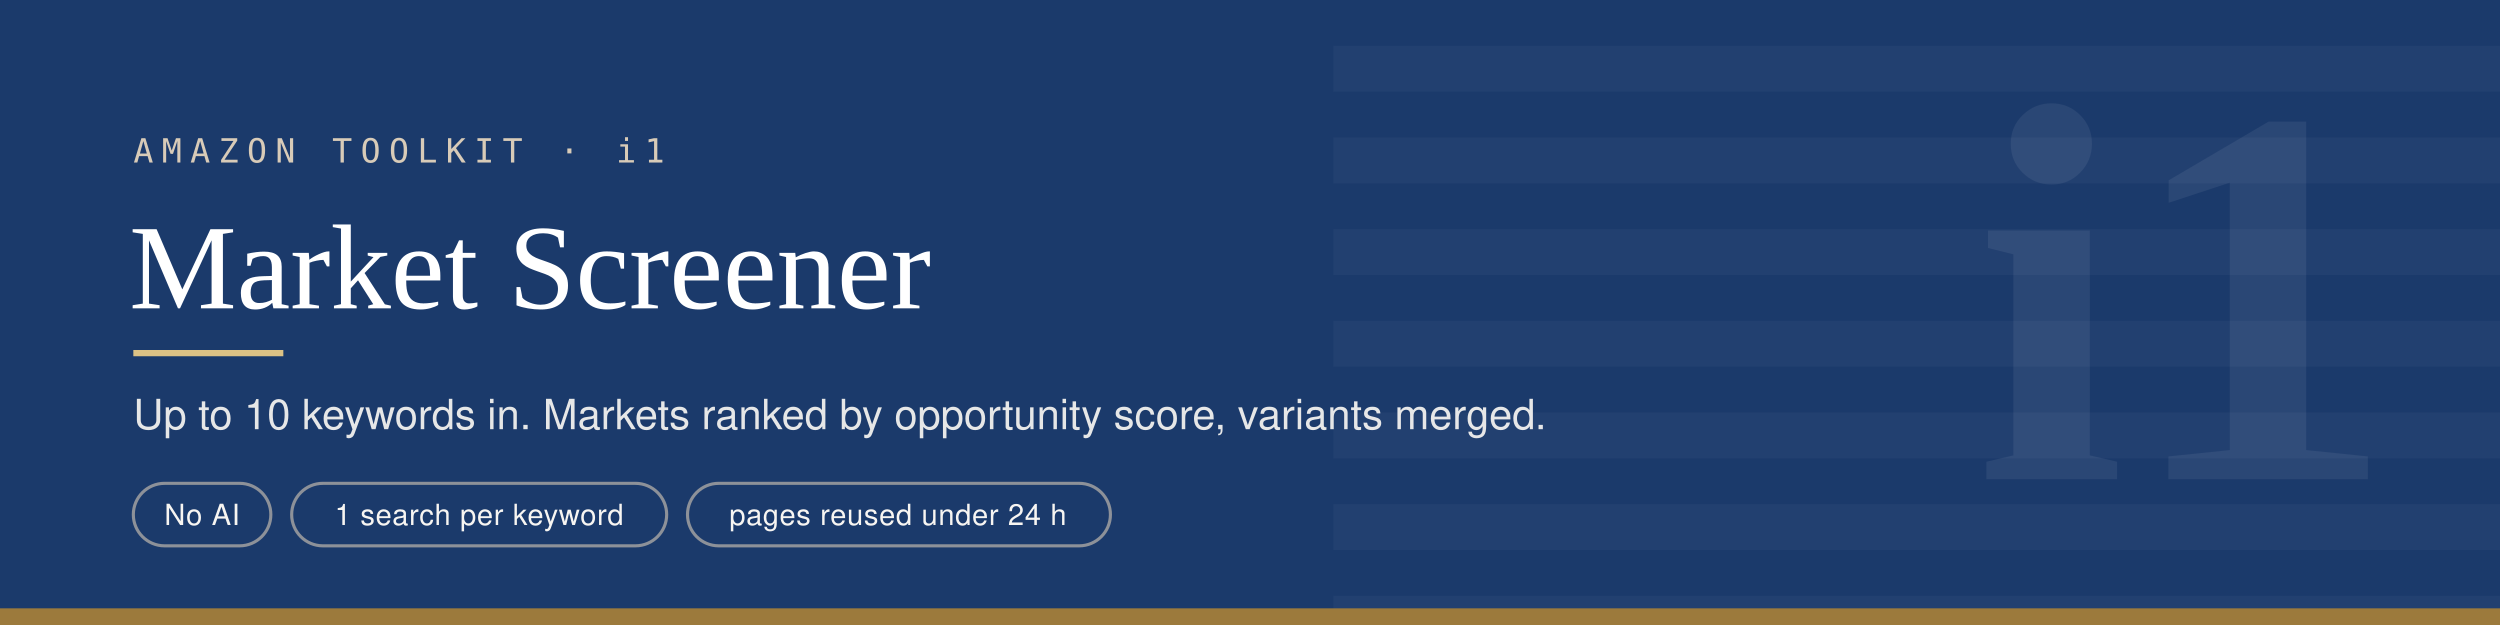
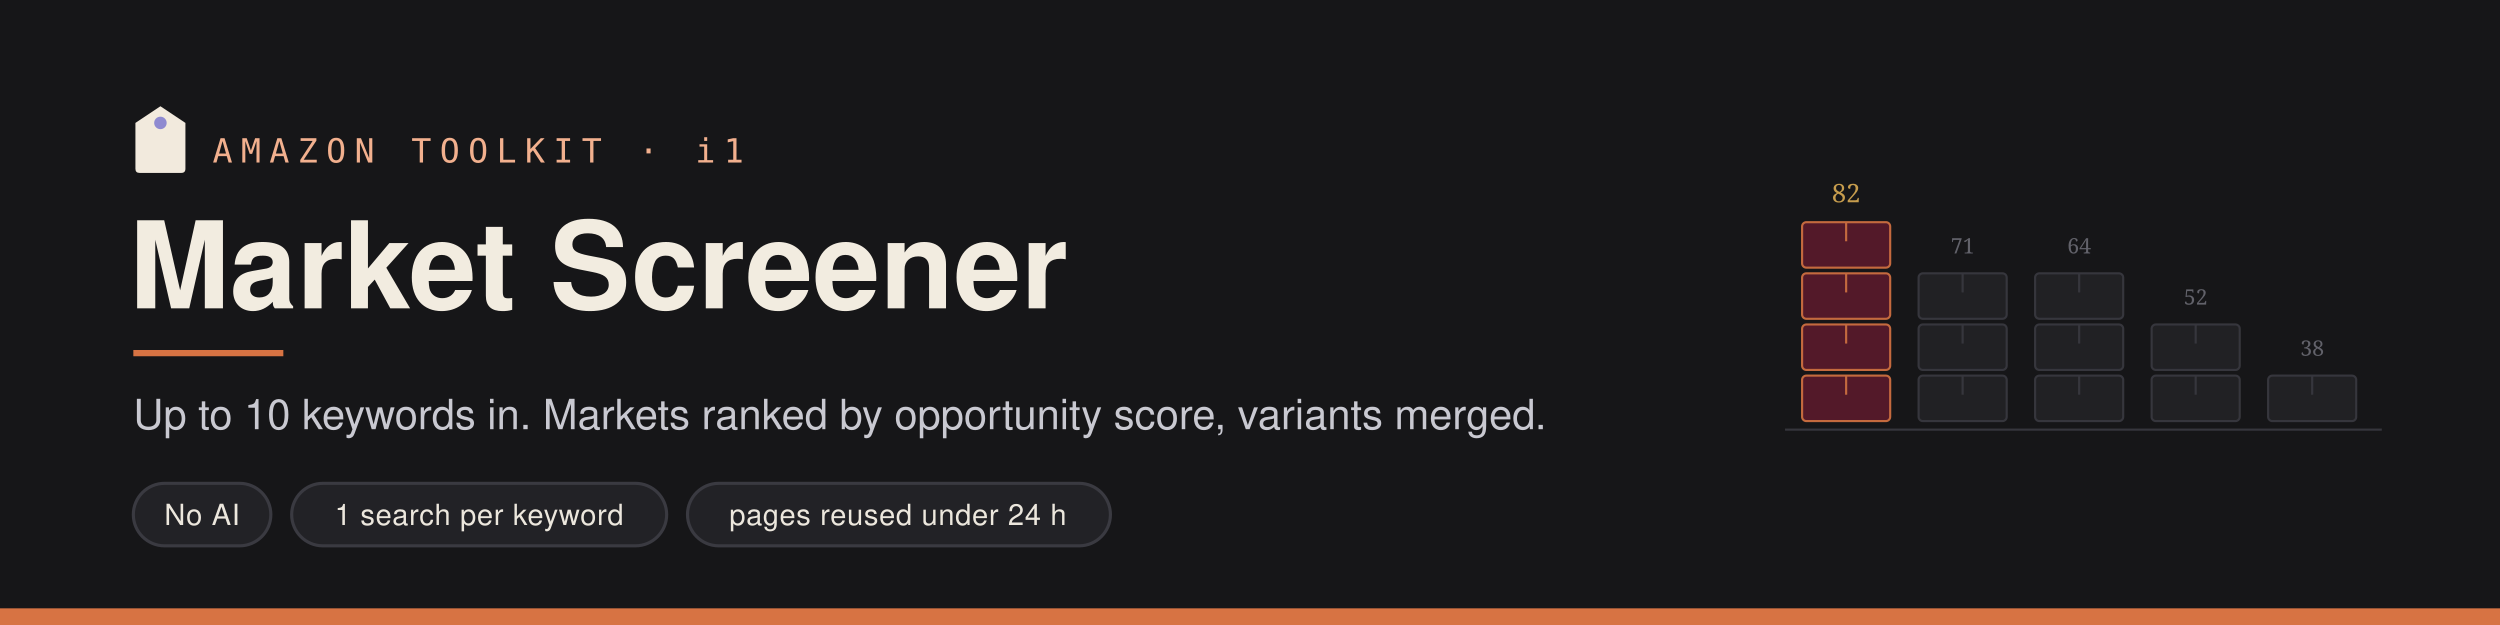
<svg xmlns="http://www.w3.org/2000/svg" width="1200" height="300" viewBox="0 0 1200 300" role="img" aria-label="i1 Market Screener: Up to 10 keywords in. Markets ranked by opportunity score, variants merged.">
-   <rect width="1200" height="300" fill="#1B3A6B" />
-   <rect x="640" y="22" width="560" height="22" fill="#ffffff" opacity="0.035" />
-   <rect x="640" y="66" width="560" height="22" fill="#ffffff" opacity="0.035" />
-   <rect x="640" y="110" width="560" height="22" fill="#ffffff" opacity="0.035" />
-   <rect x="640" y="154" width="560" height="22" fill="#ffffff" opacity="0.035" />
-   <rect x="640" y="198" width="560" height="22" fill="#ffffff" opacity="0.035" />
-   <rect x="640" y="242" width="560" height="22" fill="#ffffff" opacity="0.035" />
-   <rect x="640" y="286" width="560" height="22" fill="#ffffff" opacity="0.035" />
-   <text x="1150" y="230" text-anchor="end" font-family="Georgia, 'Times New Roman', serif" font-size="260" font-weight="700" fill="#ffffff" opacity="0.07">i1</text>
-   <rect x="0" y="292" width="1200" height="8" fill="#9C7A3C" />
-   <text x="64" y="78" font-family="ui-monospace, 'Cascadia Mono', Consolas, 'SF Mono', Menlo, monospace" font-size="16" fill="#D8CBB8" letter-spacing="4">AMAZON TOOLKIT · i1</text>
-   <text x="62" y="148" font-family="Georgia, 'Times New Roman', serif" font-size="58" fill="#ffffff">Market Screener</text>
-   <rect x="64" y="168" width="72" height="3" fill="#DCC285" />
-   <text x="64" y="206" font-family="'Segoe UI', -apple-system, Helvetica, Arial, sans-serif" font-size="20" fill="#f7f5f2" opacity="0.92">Up to 10 keywords in. Markets ranked by opportunity score, variants merged.</text>
-   <rect x="64" y="232" width="66" height="30" rx="15" fill="none" stroke="#D8CBB8" stroke-opacity="0.6" stroke-width="1.5" />
-   <text x="97" y="252" text-anchor="middle" font-family="'Segoe UI', -apple-system, Helvetica, Arial, sans-serif" font-size="14" fill="#f7f5f2" letter-spacing="0.3">No AI</text>
-   <rect x="140.0" y="232" width="180" height="30" rx="15" fill="none" stroke="#D8CBB8" stroke-opacity="0.6" stroke-width="1.5" />
-   <text x="230" y="252" text-anchor="middle" font-family="'Segoe UI', -apple-system, Helvetica, Arial, sans-serif" font-size="14" fill="#f7f5f2" letter-spacing="0.3">1 search per keyword</text>
-   <rect x="330.0" y="232" width="203" height="30" rx="15" fill="none" stroke="#D8CBB8" stroke-opacity="0.6" stroke-width="1.5" />
-   <text x="431" y="252" text-anchor="middle" font-family="'Segoe UI', -apple-system, Helvetica, Arial, sans-serif" font-size="14" fill="#f7f5f2" letter-spacing="0.3">pages reused under 24 h</text>
+   <rect width="1200" height="300" fill="#161618" />
+   <g transform="translate(850 78) scale(0.682)" opacity="0.9">
+     <path d="M10 188 H430" stroke="#3A3A41" stroke-width="1.5" />
+     <rect x="22" y="150" width="62" height="32" rx="3" fill="#5A1A2B" stroke="#D77343" stroke-width="1.5" />
+     <path d="M53.0 150 V163.44" stroke="#D77343" stroke-width="1.5" />
+     <rect x="22" y="114" width="62" height="32" rx="3" fill="#5A1A2B" stroke="#D77343" stroke-width="1.5" />
+     <path d="M53.0 114 V127.44" stroke="#D77343" stroke-width="1.5" />
+     <rect x="22" y="78" width="62" height="32" rx="3" fill="#5A1A2B" stroke="#D77343" stroke-width="1.5" />
+     <path d="M53.0 78 V91.44" stroke="#D77343" stroke-width="1.5" />
+     <rect x="22" y="42" width="62" height="32" rx="3" fill="#5A1A2B" stroke="#D77343" stroke-width="1.5" />
+     <path d="M53.0 42 V55.44" stroke="#D77343" stroke-width="1.5" />
+     <text x="53" y="28" text-anchor="middle" font-family="Georgia,serif" font-size="18" fill="#DAAC53">82</text>
+     <rect x="104" y="150" width="62" height="32" rx="3" fill="#222226" stroke="#3A3A41" stroke-width="1.5" />
+     <path d="M135.0 150 V163.44" stroke="#3A3A41" stroke-width="1.5" />
+     <rect x="104" y="114" width="62" height="32" rx="3" fill="#222226" stroke="#3A3A41" stroke-width="1.5" />
+     <path d="M135.0 114 V127.44" stroke="#3A3A41" stroke-width="1.5" />
+     <rect x="104" y="78" width="62" height="32" rx="3" fill="#222226" stroke="#3A3A41" stroke-width="1.5" />
+     <path d="M135.0 78 V91.44" stroke="#3A3A41" stroke-width="1.5" />
+     <text x="135" y="64" text-anchor="middle" font-family="Georgia,serif" font-size="15" fill="#6A6A73">71</text>
+     <rect x="186" y="150" width="62" height="32" rx="3" fill="#222226" stroke="#3A3A41" stroke-width="1.5" />
+     <path d="M217.0 150 V163.44" stroke="#3A3A41" stroke-width="1.5" />
+     <rect x="186" y="114" width="62" height="32" rx="3" fill="#222226" stroke="#3A3A41" stroke-width="1.5" />
+     <path d="M217.0 114 V127.44" stroke="#3A3A41" stroke-width="1.5" />
+     <rect x="186" y="78" width="62" height="32" rx="3" fill="#222226" stroke="#3A3A41" stroke-width="1.5" />
+     <path d="M217.0 78 V91.44" stroke="#3A3A41" stroke-width="1.5" />
+     <text x="217" y="64" text-anchor="middle" font-family="Georgia,serif" font-size="15" fill="#6A6A73">64</text>
+     <rect x="268" y="150" width="62" height="32" rx="3" fill="#222226" stroke="#3A3A41" stroke-width="1.5" />
+     <path d="M299.0 150 V163.44" stroke="#3A3A41" stroke-width="1.5" />
+     <rect x="268" y="114" width="62" height="32" rx="3" fill="#222226" stroke="#3A3A41" stroke-width="1.5" />
+     <path d="M299.0 114 V127.44" stroke="#3A3A41" stroke-width="1.5" />
+     <text x="299" y="100" text-anchor="middle" font-family="Georgia,serif" font-size="15" fill="#6A6A73">52</text>
+     <rect x="350" y="150" width="62" height="32" rx="3" fill="#222226" stroke="#3A3A41" stroke-width="1.5" />
+     <path d="M381.0 150 V163.44" stroke="#3A3A41" stroke-width="1.5" />
+     <text x="381" y="136" text-anchor="middle" font-family="Georgia,serif" font-size="15" fill="#6A6A73">38</text>
+   </g>
+   <rect x="0" y="292" width="1200" height="8" fill="#D77343" />
+   <g transform="translate(64 50)">
+     <path d="M13 1 L25 9 L25 31 Q25 33 23 33 L3 33 Q1 33 1 31 L1 9 Z" fill="#F2EADD" />
+     <circle cx="13" cy="9" r="3" fill="#8F8AD0" />
+   </g>
+   <text x="102" y="78" font-family="ui-monospace, 'Cascadia Mono', Consolas, 'SF Mono', Menlo, monospace" font-size="16" fill="#F2B08E" letter-spacing="4">AMAZON TOOLKIT · i1</text>
+   <text x="62" y="148" font-family="'Bricolage Grotesque', 'Segoe UI', Helvetica, Arial, sans-serif" font-weight="800" font-size="58" fill="#F2ECE0">Market Screener</text>
+   <rect x="64" y="168" width="72" height="3" fill="#D77343" />
+   <text x="64" y="206" font-family="'Segoe UI', -apple-system, Helvetica, Arial, sans-serif" font-size="20" fill="#C9C9D1">Up to 10 keywords in. Markets ranked by opportunity score, variants merged.</text>
+   <rect x="64" y="232" width="66" height="30" rx="15" fill="#222226" stroke="#3A3A41" stroke-width="1.5" />
+   <text x="97" y="252" text-anchor="middle" font-family="'Segoe UI', -apple-system, Helvetica, Arial, sans-serif" font-size="14" fill="#ECE7DD" letter-spacing="0.3">No AI</text>
+   <rect x="140.0" y="232" width="180" height="30" rx="15" fill="#222226" stroke="#3A3A41" stroke-width="1.5" />
+   <text x="230" y="252" text-anchor="middle" font-family="'Segoe UI', -apple-system, Helvetica, Arial, sans-serif" font-size="14" fill="#ECE7DD" letter-spacing="0.3">1 search per keyword</text>
+   <rect x="330.0" y="232" width="203" height="30" rx="15" fill="#222226" stroke="#3A3A41" stroke-width="1.5" />
+   <text x="431" y="252" text-anchor="middle" font-family="'Segoe UI', -apple-system, Helvetica, Arial, sans-serif" font-size="14" fill="#ECE7DD" letter-spacing="0.3">pages reused under 24 h</text>
</svg>
